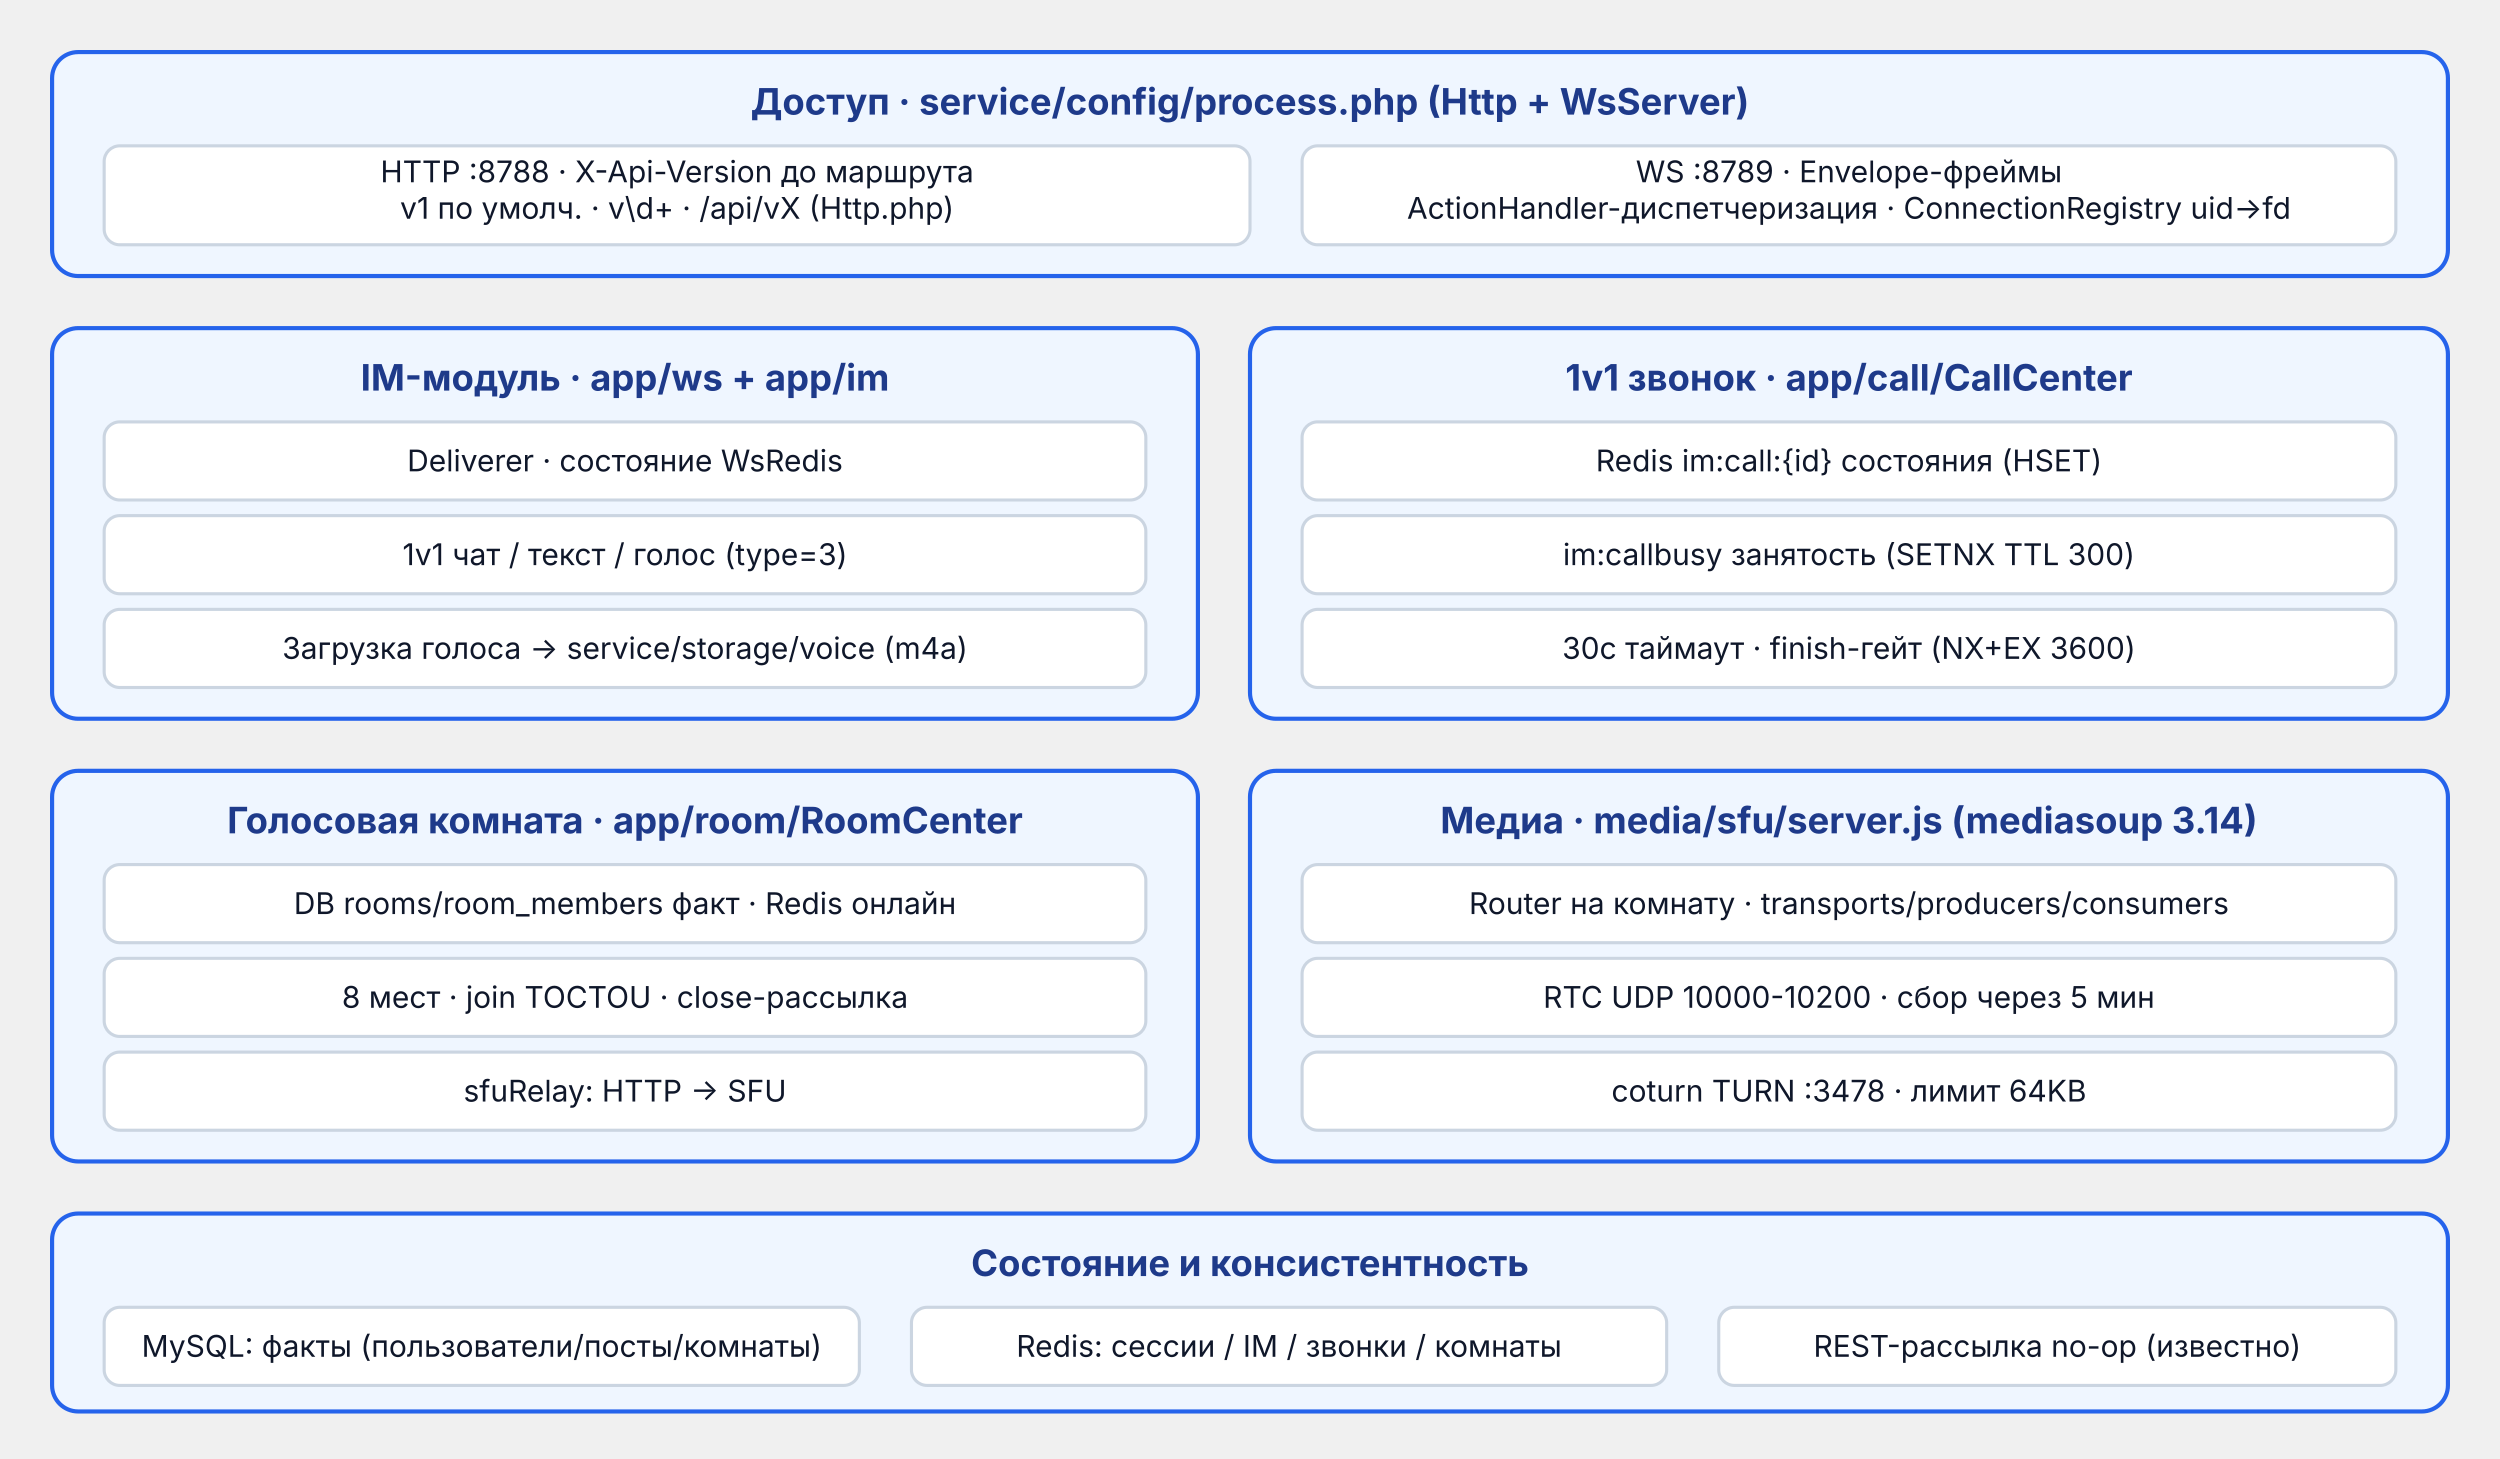
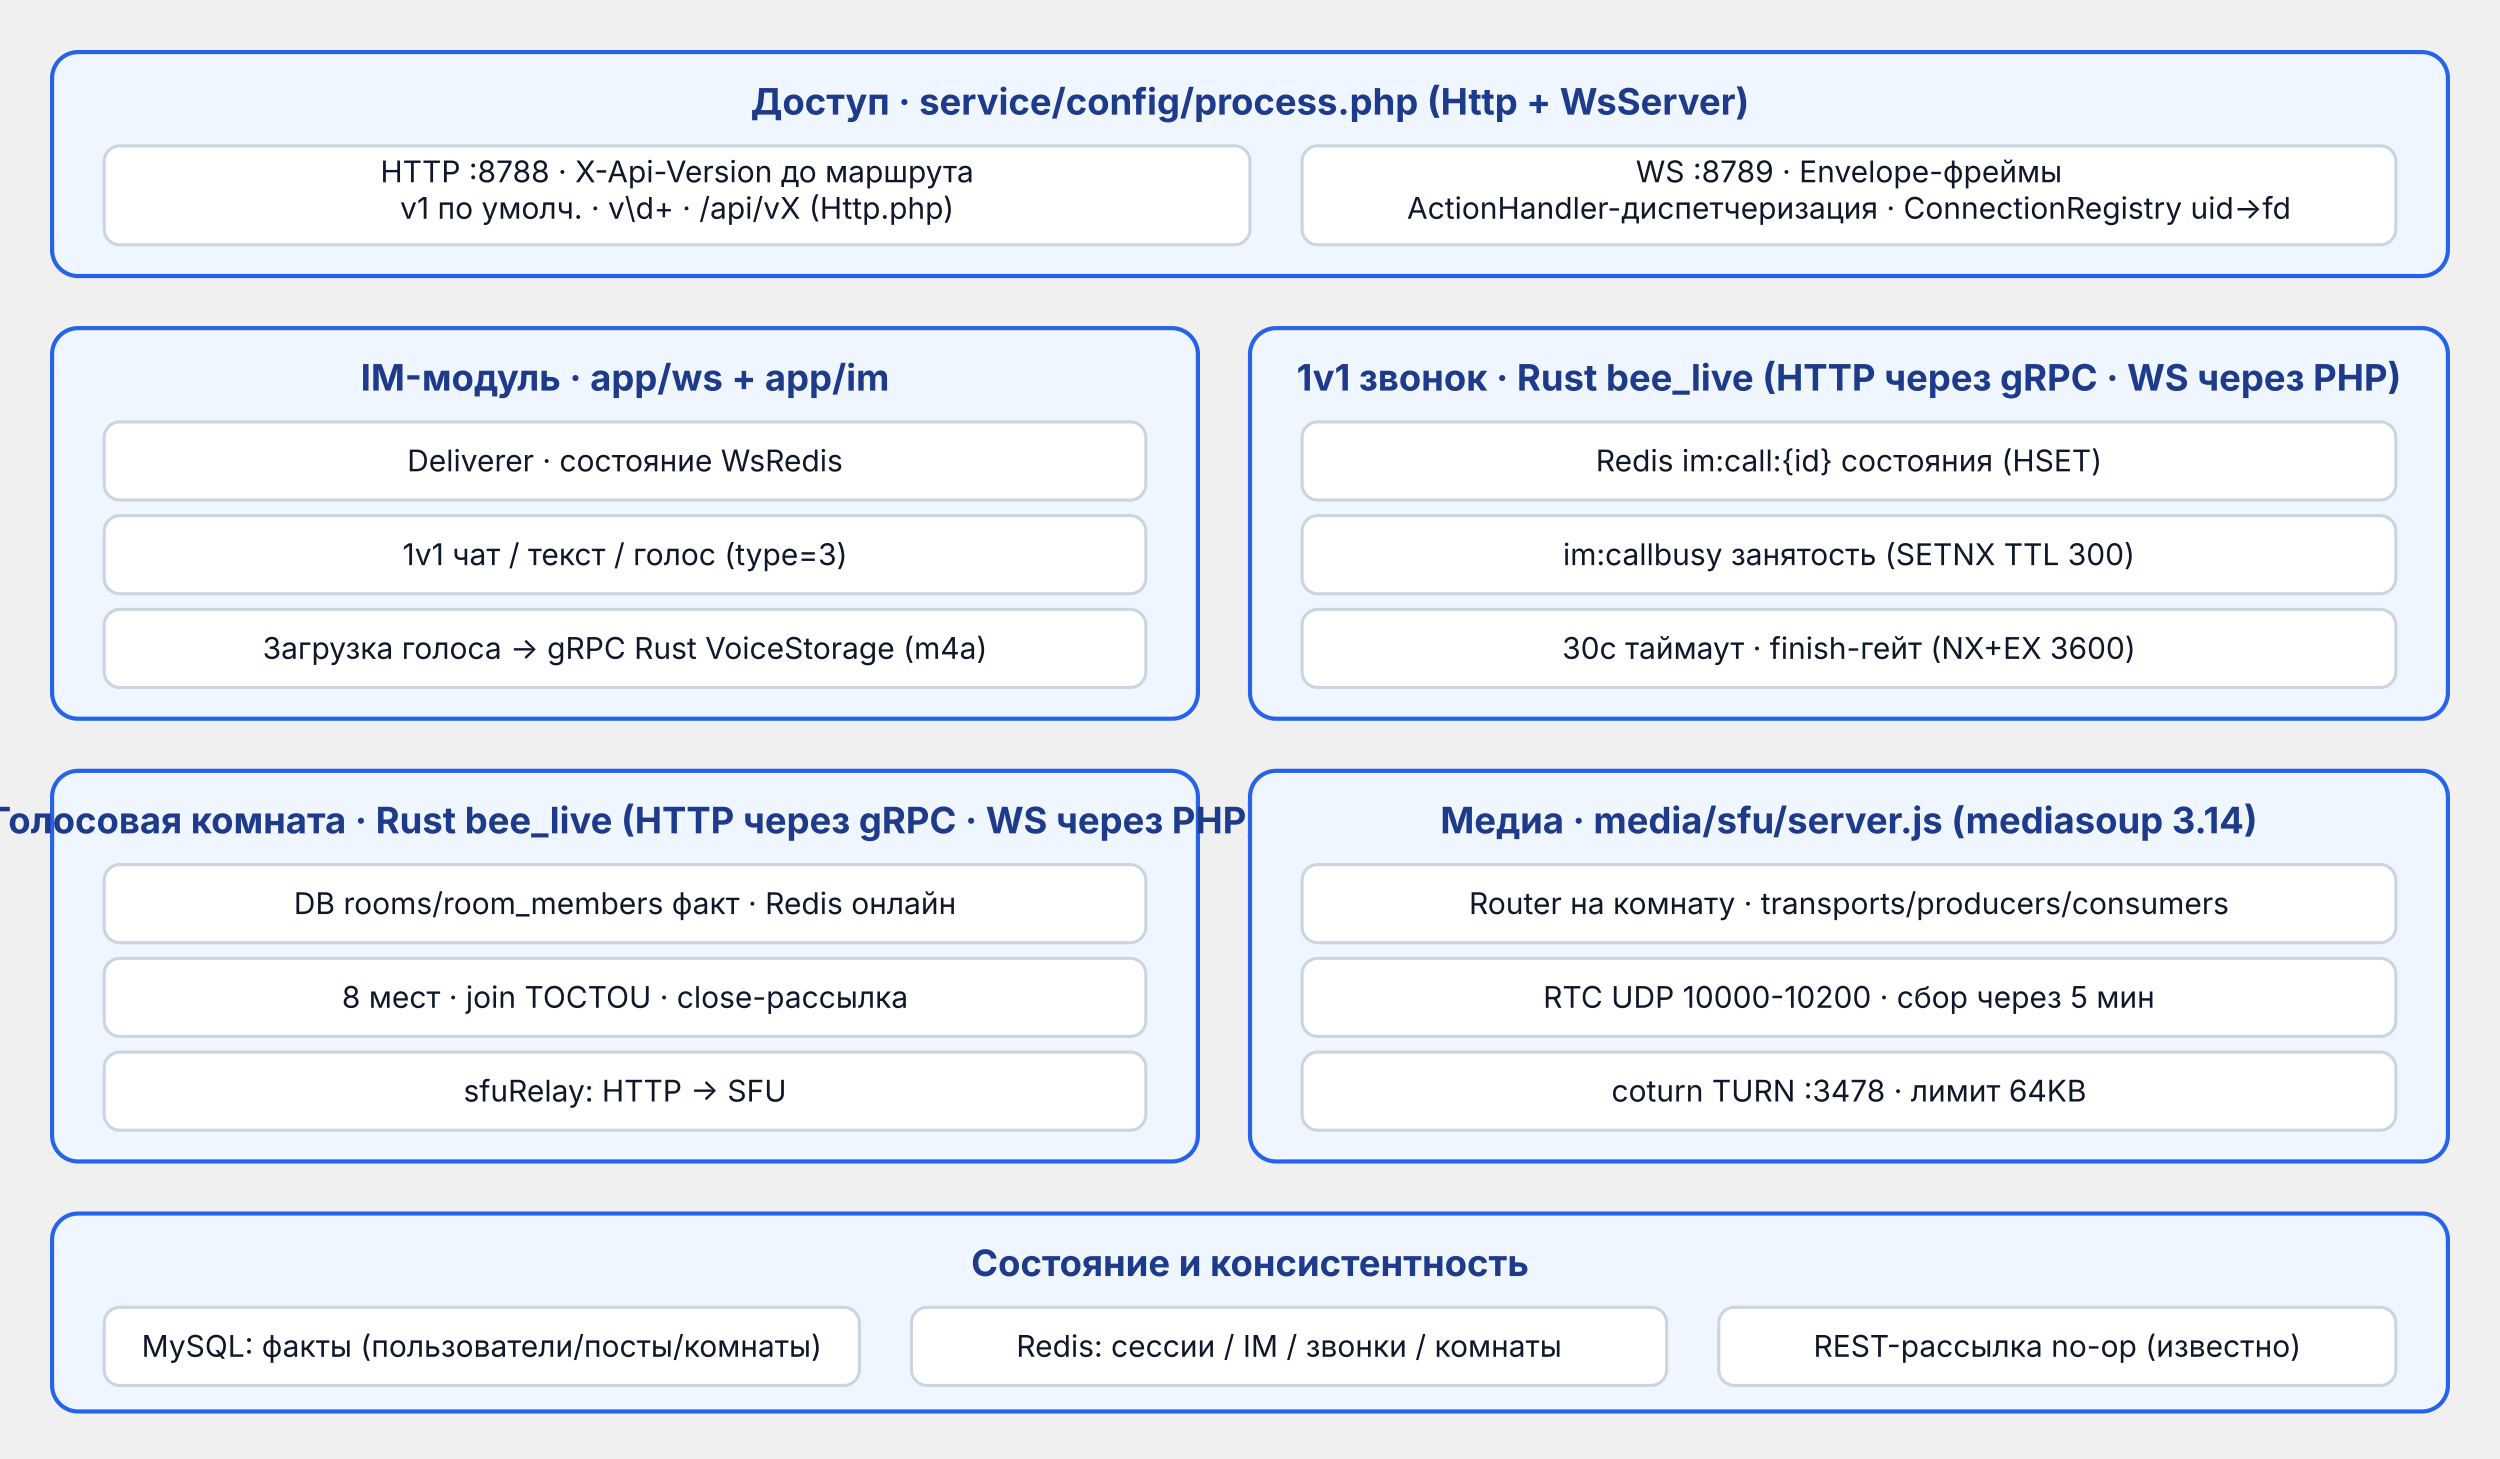
<svg xmlns="http://www.w3.org/2000/svg" viewBox="0 0 960 560" width="100%" font-family="system-ui, -apple-system, 'Segoe UI', 'PingFang SC', 'Microsoft YaHei', sans-serif">
  <style>
    .mod  { fill: #eff6ff; stroke: #2563eb; stroke-width: 1.6; rx: 10 }
    .it   { fill: #ffffff; stroke: #cbd5e1; stroke-width: 1.2; rx: 6 }
    .tm   { font-size: 14px; font-weight: 700; fill: #1e3a8a; text-anchor: middle }
    .t    { font-size: 11.5px; fill: #0f172a; text-anchor: middle }
  </style>
  <rect class="mod" x="20" y="20" width="920" height="86" />
  <text class="tm" x="480" y="44">Доступ · service/config/process.php (Http + WsServer)</text>
  <rect class="it" x="40" y="56" width="440" height="38" />
  <text class="t" x="260" y="70">HTTP :8788 · X-Api-Version до маршрута</text>
  <text class="t" x="260" y="84" font-size="10" fill="#64748b">v1 по умолч. · v\d+ · /api/vX (Http.php)</text>
  <rect class="it" x="500" y="56" width="420" height="38" />
  <text class="t" x="710" y="70">WS :8789 · Envelope-фреймы</text>
  <text class="t" x="710" y="84" font-size="10" fill="#64748b">ActionHandler-диспетчеризация · ConnectionRegistry uid→fd</text>
  <rect class="mod" x="20" y="126" width="440" height="150" />
  <text class="tm" x="240" y="150">IM-модуль · app/ws + app/im</text>
  <rect class="it" x="40" y="162" width="400" height="30" />
  <text class="t" x="240" y="181">Deliverer · состояние WsRedis</text>
  <rect class="it" x="40" y="198" width="400" height="30" />
  <text class="t" x="240" y="217">1v1 чат / текст / голос (type=3)</text>
  <rect class="it" x="40" y="234" width="400" height="30" />
-   <text class="t" x="240" y="253">Загрузка голоса → service/storage/voice (m4a)</text>
+   <text class="t" x="240" y="253">Загрузка голоса → gRPC Rust VoiceStorage (m4a)</text>
  <rect class="mod" x="480" y="126" width="460" height="150" />
-   <text class="tm" x="710" y="150">1v1 звонок · app/call/CallCenter</text>
+   <text class="tm" x="710" y="150">1v1 звонок · Rust bee_live (HTTP через gRPC · WS через PHP)</text>
  <rect class="it" x="500" y="162" width="420" height="30" />
  <text class="t" x="710" y="181">Redis im:call:{id} состояния (HSET)</text>
  <rect class="it" x="500" y="198" width="420" height="30" />
  <text class="t" x="710" y="217">im:callbusy занятость (SETNX TTL 300)</text>
  <rect class="it" x="500" y="234" width="420" height="30" />
  <text class="t" x="710" y="253">30с таймаут · finish-гейт (NX+EX 3600)</text>
  <rect class="mod" x="20" y="296" width="440" height="150" />
-   <text class="tm" x="240" y="320">Голосовая комната · app/room/RoomCenter</text>
+   <text class="tm" x="240" y="320">Голосовая комната · Rust bee_live (HTTP через gRPC · WS через PHP)</text>
  <rect class="it" x="40" y="332" width="400" height="30" />
  <text class="t" x="240" y="351">DB rooms/room_members факт · Redis онлайн</text>
  <rect class="it" x="40" y="368" width="400" height="30" />
  <text class="t" x="240" y="387">8 мест · join TOCTOU · close-рассылка</text>
  <rect class="it" x="40" y="404" width="400" height="30" />
  <text class="t" x="240" y="423">sfuRelay: HTTP → SFU</text>
  <rect class="mod" x="480" y="296" width="460" height="150" />
  <text class="tm" x="710" y="320">Медиа · media/sfu/server.js (mediasoup 3.14)</text>
  <rect class="it" x="500" y="332" width="420" height="30" />
  <text class="t" x="710" y="351">Router на комнату · transports/producers/consumers</text>
  <rect class="it" x="500" y="368" width="420" height="30" />
  <text class="t" x="710" y="387">RTC UDP 10000-10200 · сбор через 5 мин</text>
  <rect class="it" x="500" y="404" width="420" height="30" />
  <text class="t" x="710" y="423">coturn TURN :3478 · лимит 64KB</text>
  <rect class="mod" x="20" y="466" width="920" height="76" />
  <text class="tm" x="480" y="490">Состояние и консистентность</text>
  <rect class="it" x="40" y="502" width="290" height="30" />
  <text class="t" x="185" y="521">MySQL: факты (пользователи/посты/комнаты)</text>
  <rect class="it" x="350" y="502" width="290" height="30" />
  <text class="t" x="495" y="521">Redis: сессии / IM / звонки / комнаты</text>
  <rect class="it" x="660" y="502" width="260" height="30" />
  <text class="t" x="790" y="521">REST-рассылка no-op (известно)</text>
</svg>
